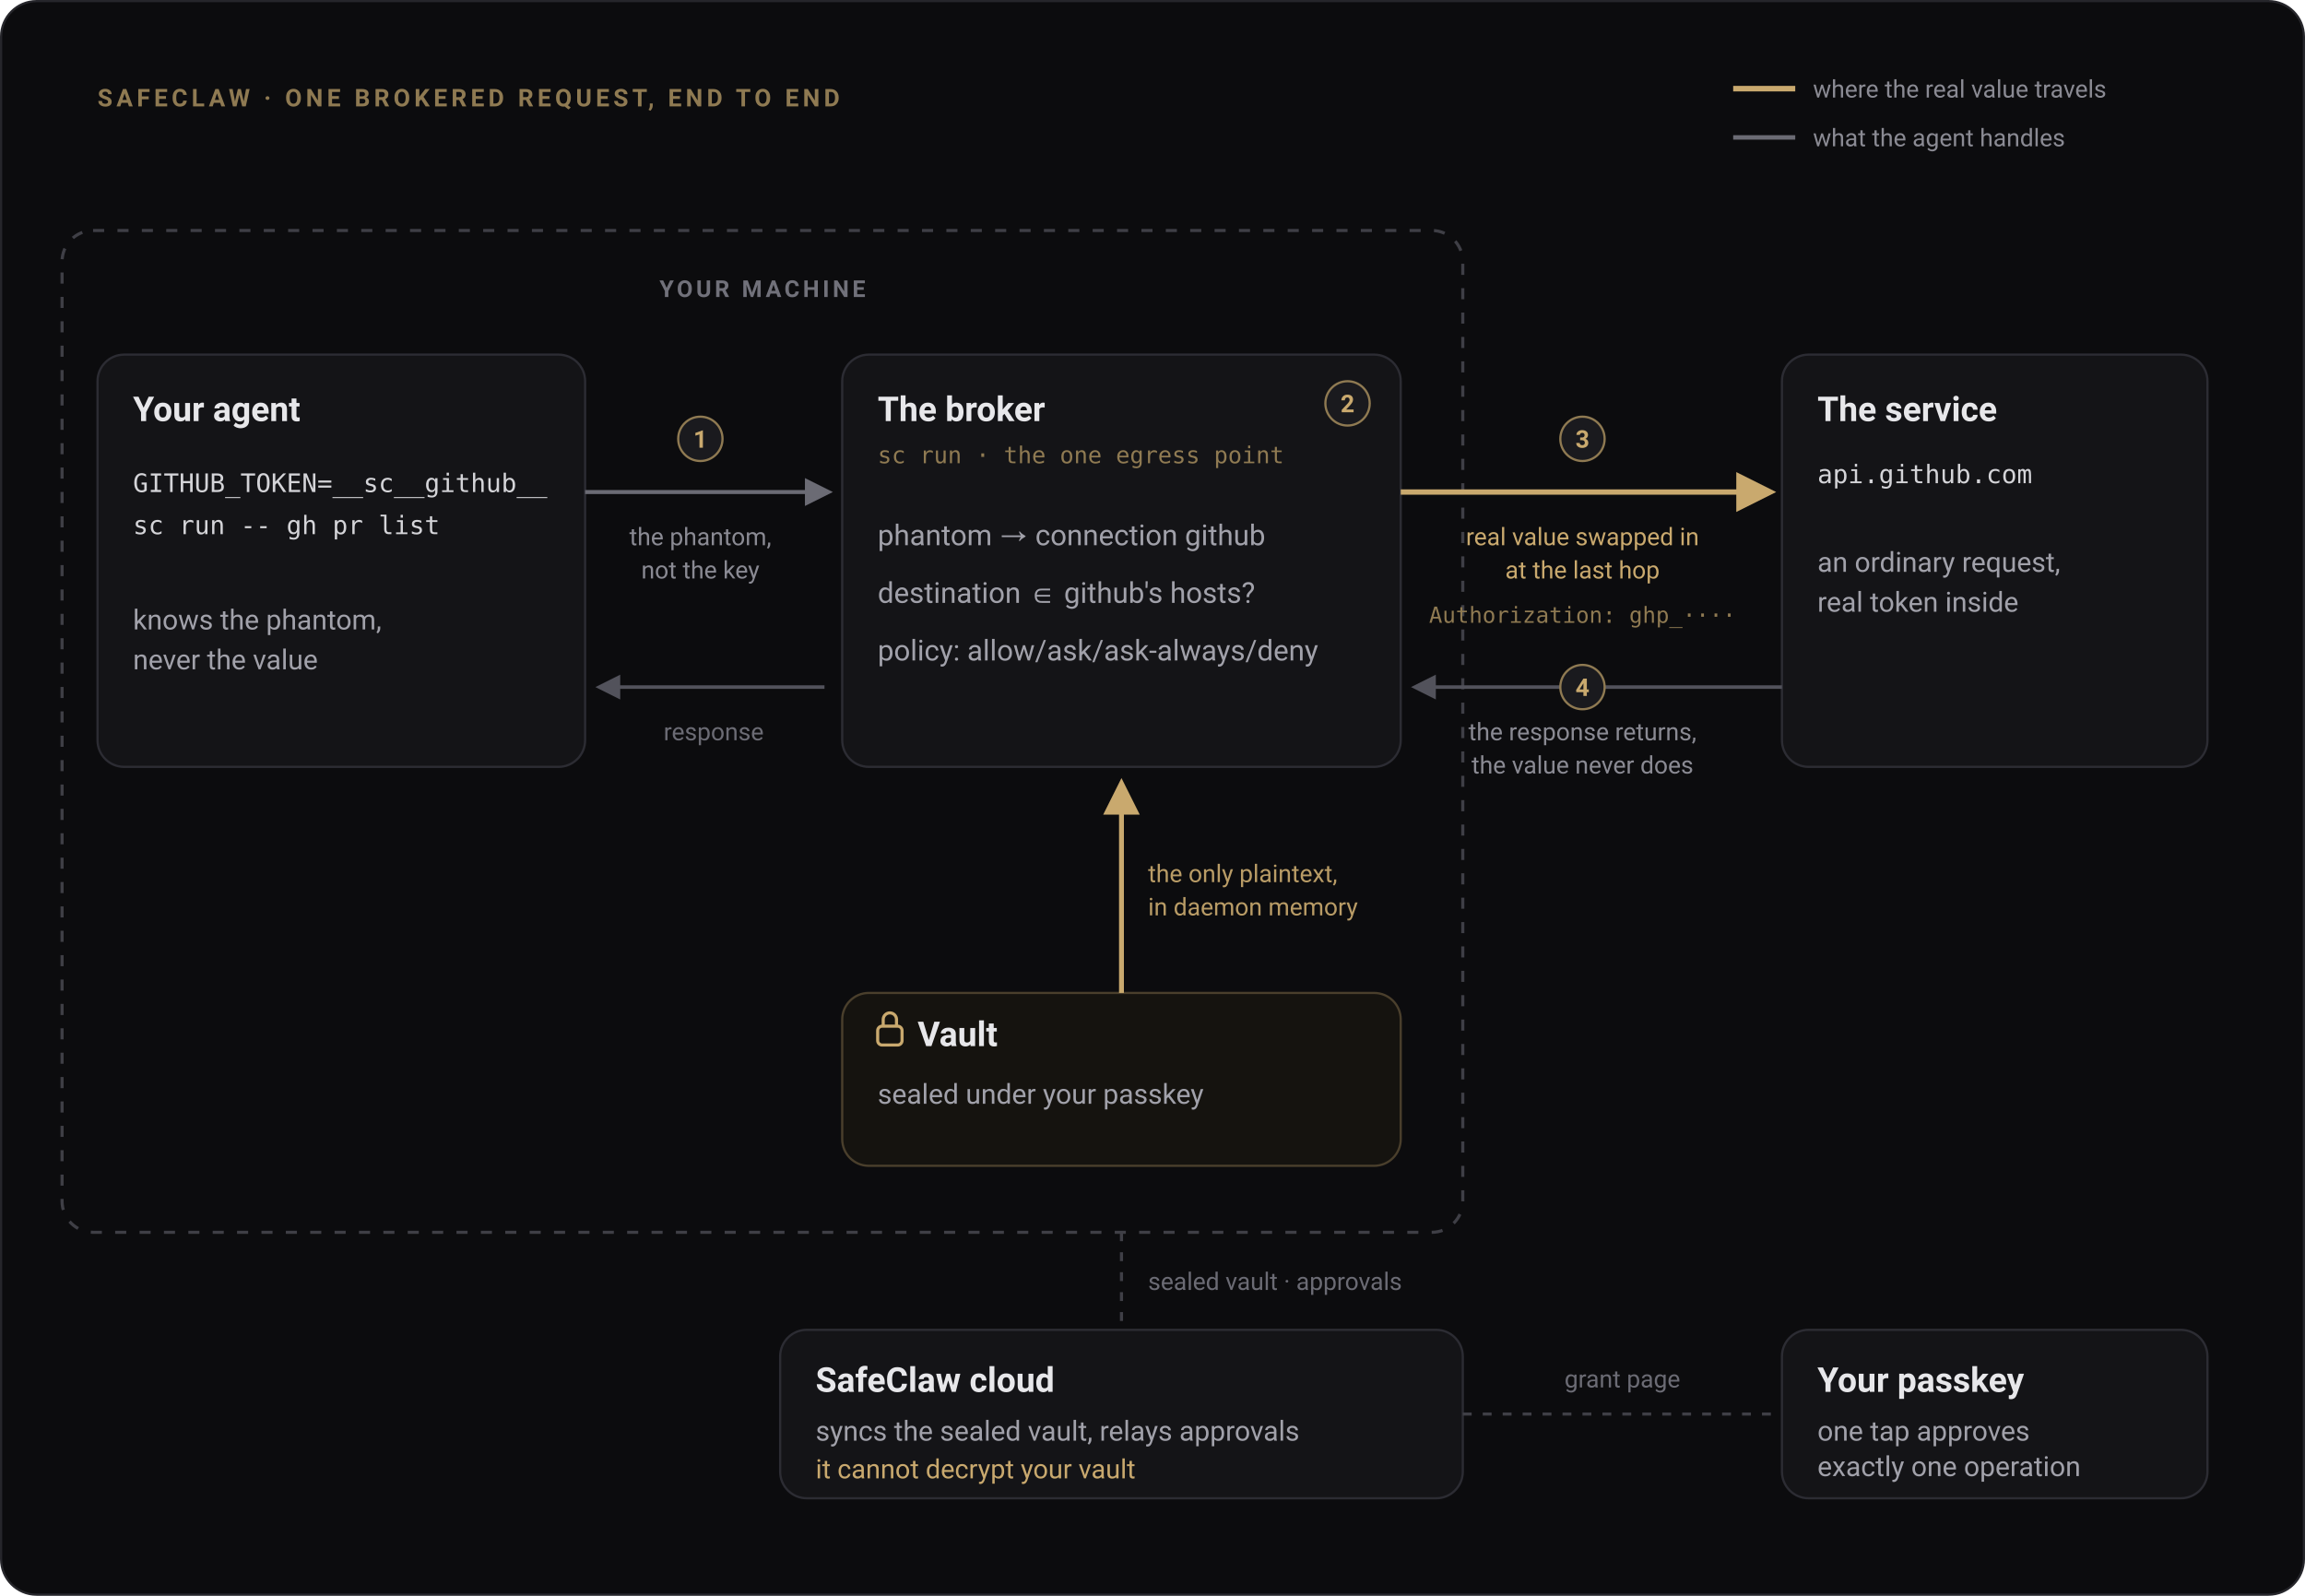
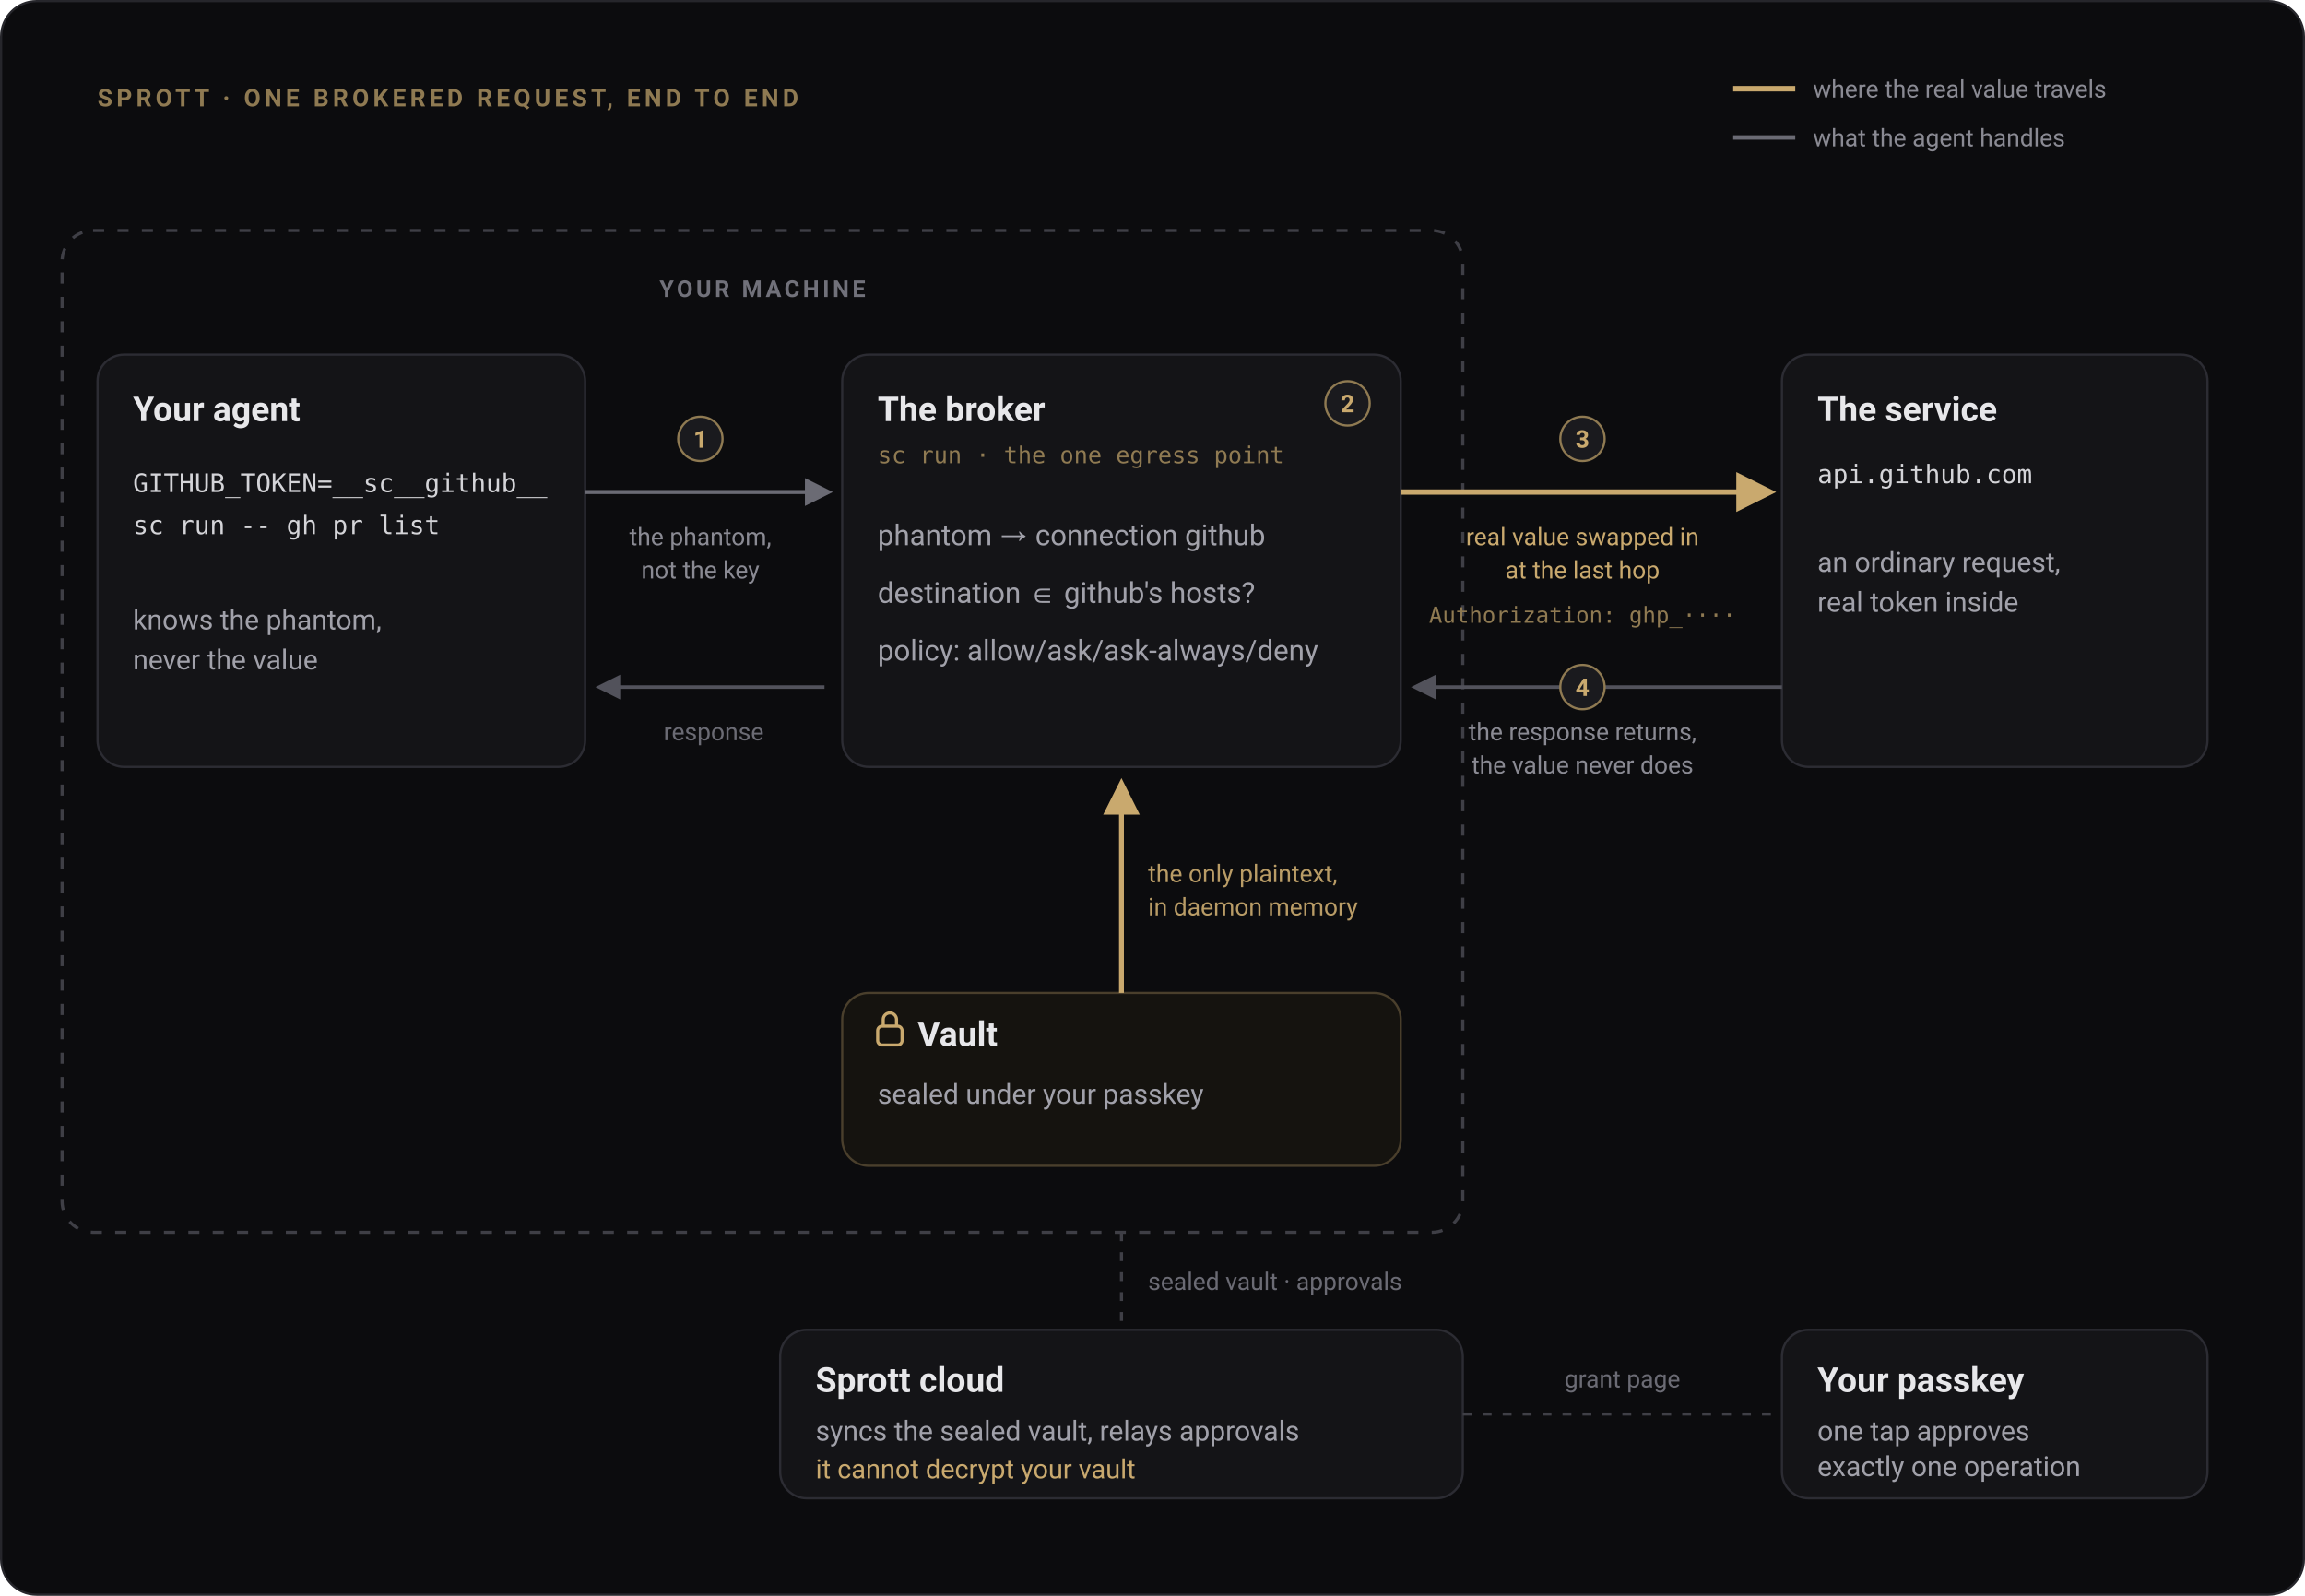
<svg xmlns="http://www.w3.org/2000/svg" viewBox="0 0 1040 720" width="1040" height="720" role="img">
  <style>
    text { font-family: -apple-system, 'Segoe UI', Roboto, Helvetica, Arial, sans-serif; }
    .cap  { font-size: 11px; letter-spacing: .16em; fill: #8f7a52; font-weight: 600; }
    .zone { font-size: 10.5px; letter-spacing: .14em; fill: #71717a; font-weight: 600; text-anchor: middle; }
    .bt   { font-size: 15.5px; font-weight: 600; fill: #e7e7ea; }
    .bd   { font-size: 12.5px; fill: #a1a1aa; }
    .ck   { font-size: 13px; fill: #a1a1aa; }
    .lb   { font-size: 11px; fill: #8a8a93; }
    .gl   { font-size: 11px; fill: #c9a96e; }
    .gd   { font-size: 11px; fill: #b99c66; }
    .dim  { font-size: 11px; fill: #6b6b74; }
    .mono { font-family: ui-monospace, 'SF Mono', 'Cascadia Mono', Menlo, Consolas, monospace; }
    .code { font-size: 11.5px; fill: #d4d4d8; }
    .num  { font-size: 11px; font-weight: 600; fill: #c9a96e; text-anchor: middle; }
    .mid  { text-anchor: middle; }
  </style>
  <defs>
    <marker id="mGray" viewBox="0 0 10 10" refX="7" refY="5" markerWidth="7" markerHeight="7" orient="auto">
      <path d="M0 0 L10 5 L0 10 Z" fill="#6b6b74" />
    </marker>
    <marker id="mDim" viewBox="0 0 10 10" refX="7" refY="5" markerWidth="7" markerHeight="7" orient="auto">
      <path d="M0 0 L10 5 L0 10 Z" fill="#52525b" />
    </marker>
    <marker id="mGold" viewBox="0 0 10 10" refX="7" refY="5" markerWidth="7.5" markerHeight="7.5" orient="auto">
      <path d="M0 0 L10 5 L0 10 Z" fill="#c9a96e" />
    </marker>
  </defs>
  <rect x="0.5" y="0.5" width="1039" height="719" rx="16" fill="#0c0c0e" stroke="#26262b" />
-   <text class="cap" x="44" y="48">SAFECLAW · ONE BROKERED REQUEST, END TO END</text>
+   <text class="cap" x="44" y="48">SPROTT · ONE BROKERED REQUEST, END TO END</text>
  <line x1="782" y1="40" x2="810" y2="40" stroke="#c9a96e" stroke-width="2.5" />
  <text class="lb" x="818" y="44">where the real value travels</text>
  <line x1="782" y1="62" x2="810" y2="62" stroke="#6b6b74" stroke-width="2" />
  <text class="lb" x="818" y="66">what the agent handles</text>
  <rect x="28" y="104" width="632" height="452" rx="14" fill="none" stroke="#3f3f46" stroke-width="1.4" stroke-dasharray="5 6" />
  <text class="zone" x="344" y="134">YOUR MACHINE</text>
  <rect x="44" y="160" width="220" height="186" rx="12" fill="#141417" stroke="#2c2c33" />
  <text class="bt" x="60" y="190">Your agent</text>
  <text class="mono code" x="60" y="222">GITHUB_TOKEN=__sc__github__</text>
  <text class="mono code" x="60" y="241">sc run -- gh pr list</text>
  <text class="bd" x="60" y="284">knows the phantom,</text>
  <text class="bd" x="60" y="302">never the value</text>
  <rect x="380" y="160" width="252" height="186" rx="12" fill="#141417" stroke="#2c2c33" />
  <text class="bt" x="396" y="190">The broker</text>
  <text class="mono" x="396" y="209" font-size="10.5" fill="#8f7a52">sc run · the one egress point</text>
  <text class="ck" x="396" y="246">phantom → connection github</text>
  <text class="ck" x="396" y="272">destination ∈ github's hosts?</text>
  <text class="ck" x="396" y="298">policy: allow/ask/ask-always/deny</text>
  <circle cx="608" cy="182" r="10" fill="#1a1a1e" stroke="#8f7a52" />
  <text class="num" x="608" y="186">2</text>
  <rect x="380" y="448" width="252" height="78" rx="12" fill="#15130f" stroke="#4a3f2c" />
  <rect x="396" y="463" width="11" height="8.5" rx="2" fill="none" stroke="#c9a96e" stroke-width="1.4" />
  <path d="M398.5 463 v-3 a3 3 0 0 1 6 0 v3" fill="none" stroke="#c9a96e" stroke-width="1.4" />
  <text class="bt" x="414" y="472">Vault</text>
  <text class="bd" x="396" y="498">sealed under your passkey</text>
  <rect x="804" y="160" width="192" height="186" rx="12" fill="#141417" stroke="#2c2c33" />
  <text class="bt" x="820" y="190">The service</text>
  <text class="mono code" x="820" y="218">api.github.com</text>
  <text class="bd" x="820" y="258">an ordinary request,</text>
  <text class="bd" x="820" y="276">real token inside</text>
  <rect x="352" y="600" width="308" height="76" rx="12" fill="#141417" stroke="#2c2c33" />
-   <text class="bt" x="368" y="628">SafeClaw cloud</text>
+   <text class="bt" x="368" y="628">Sprott cloud</text>
  <text class="bd" x="368" y="650">syncs the sealed vault, relays approvals</text>
  <text x="368" y="667" font-size="12" fill="#c9a96e">it cannot decrypt your vault</text>
  <rect x="804" y="600" width="192" height="76" rx="12" fill="#141417" stroke="#2c2c33" />
  <text class="bt" x="820" y="628">Your passkey</text>
  <text class="bd" x="820" y="650">one tap approves</text>
  <text class="bd" x="820" y="666">exactly one operation</text>
  <line x1="264" y1="222" x2="372" y2="222" stroke="#6b6b74" stroke-width="1.8" marker-end="url(#mGray)" />
  <circle cx="316" cy="198" r="10" fill="#1a1a1e" stroke="#8f7a52" />
  <text class="num" x="316" y="202">1</text>
  <text class="lb mid" x="316" y="246">the phantom,</text>
  <text class="lb mid" x="316" y="261">not the key</text>
  <line x1="632" y1="222" x2="796" y2="222" stroke="#c9a96e" stroke-width="2.4" marker-end="url(#mGold)" />
  <circle cx="714" cy="198" r="10" fill="#1a1a1e" stroke="#8f7a52" />
  <text class="num" x="714" y="202">3</text>
  <text class="gl mid" x="714" y="246">real value swapped in</text>
  <text class="gl mid" x="714" y="261">at the last hop</text>
  <text class="mono mid" x="714" y="281" font-size="10" fill="#8f7a52">Authorization: ghp_····</text>
  <line x1="804" y1="310" x2="640" y2="310" stroke="#52525b" stroke-width="1.6" marker-end="url(#mDim)" />
  <circle cx="714" cy="310" r="10" fill="#1a1a1e" stroke="#8f7a52" />
  <text class="num" x="714" y="314">4</text>
  <text class="lb mid" x="714" y="334">the response returns,</text>
  <text class="lb mid" x="714" y="349">the value never does</text>
  <line x1="372" y1="310" x2="272" y2="310" stroke="#52525b" stroke-width="1.6" marker-end="url(#mDim)" />
  <text class="dim mid" x="322" y="334">response</text>
  <line x1="506" y1="448" x2="506" y2="356" stroke="#c9a96e" stroke-width="2.2" marker-end="url(#mGold)" />
  <text class="gd" x="518" y="398">the only plaintext,</text>
  <text class="gd" x="518" y="413">in daemon memory</text>
  <line x1="506" y1="556" x2="506" y2="600" stroke="#3f3f46" stroke-width="1.4" stroke-dasharray="4 5" />
  <text class="dim" x="518" y="582">sealed vault · approvals</text>
  <line x1="660" y1="638" x2="804" y2="638" stroke="#3f3f46" stroke-width="1.4" stroke-dasharray="4 5" />
  <text class="dim mid" x="732" y="626">grant page</text>
</svg>
